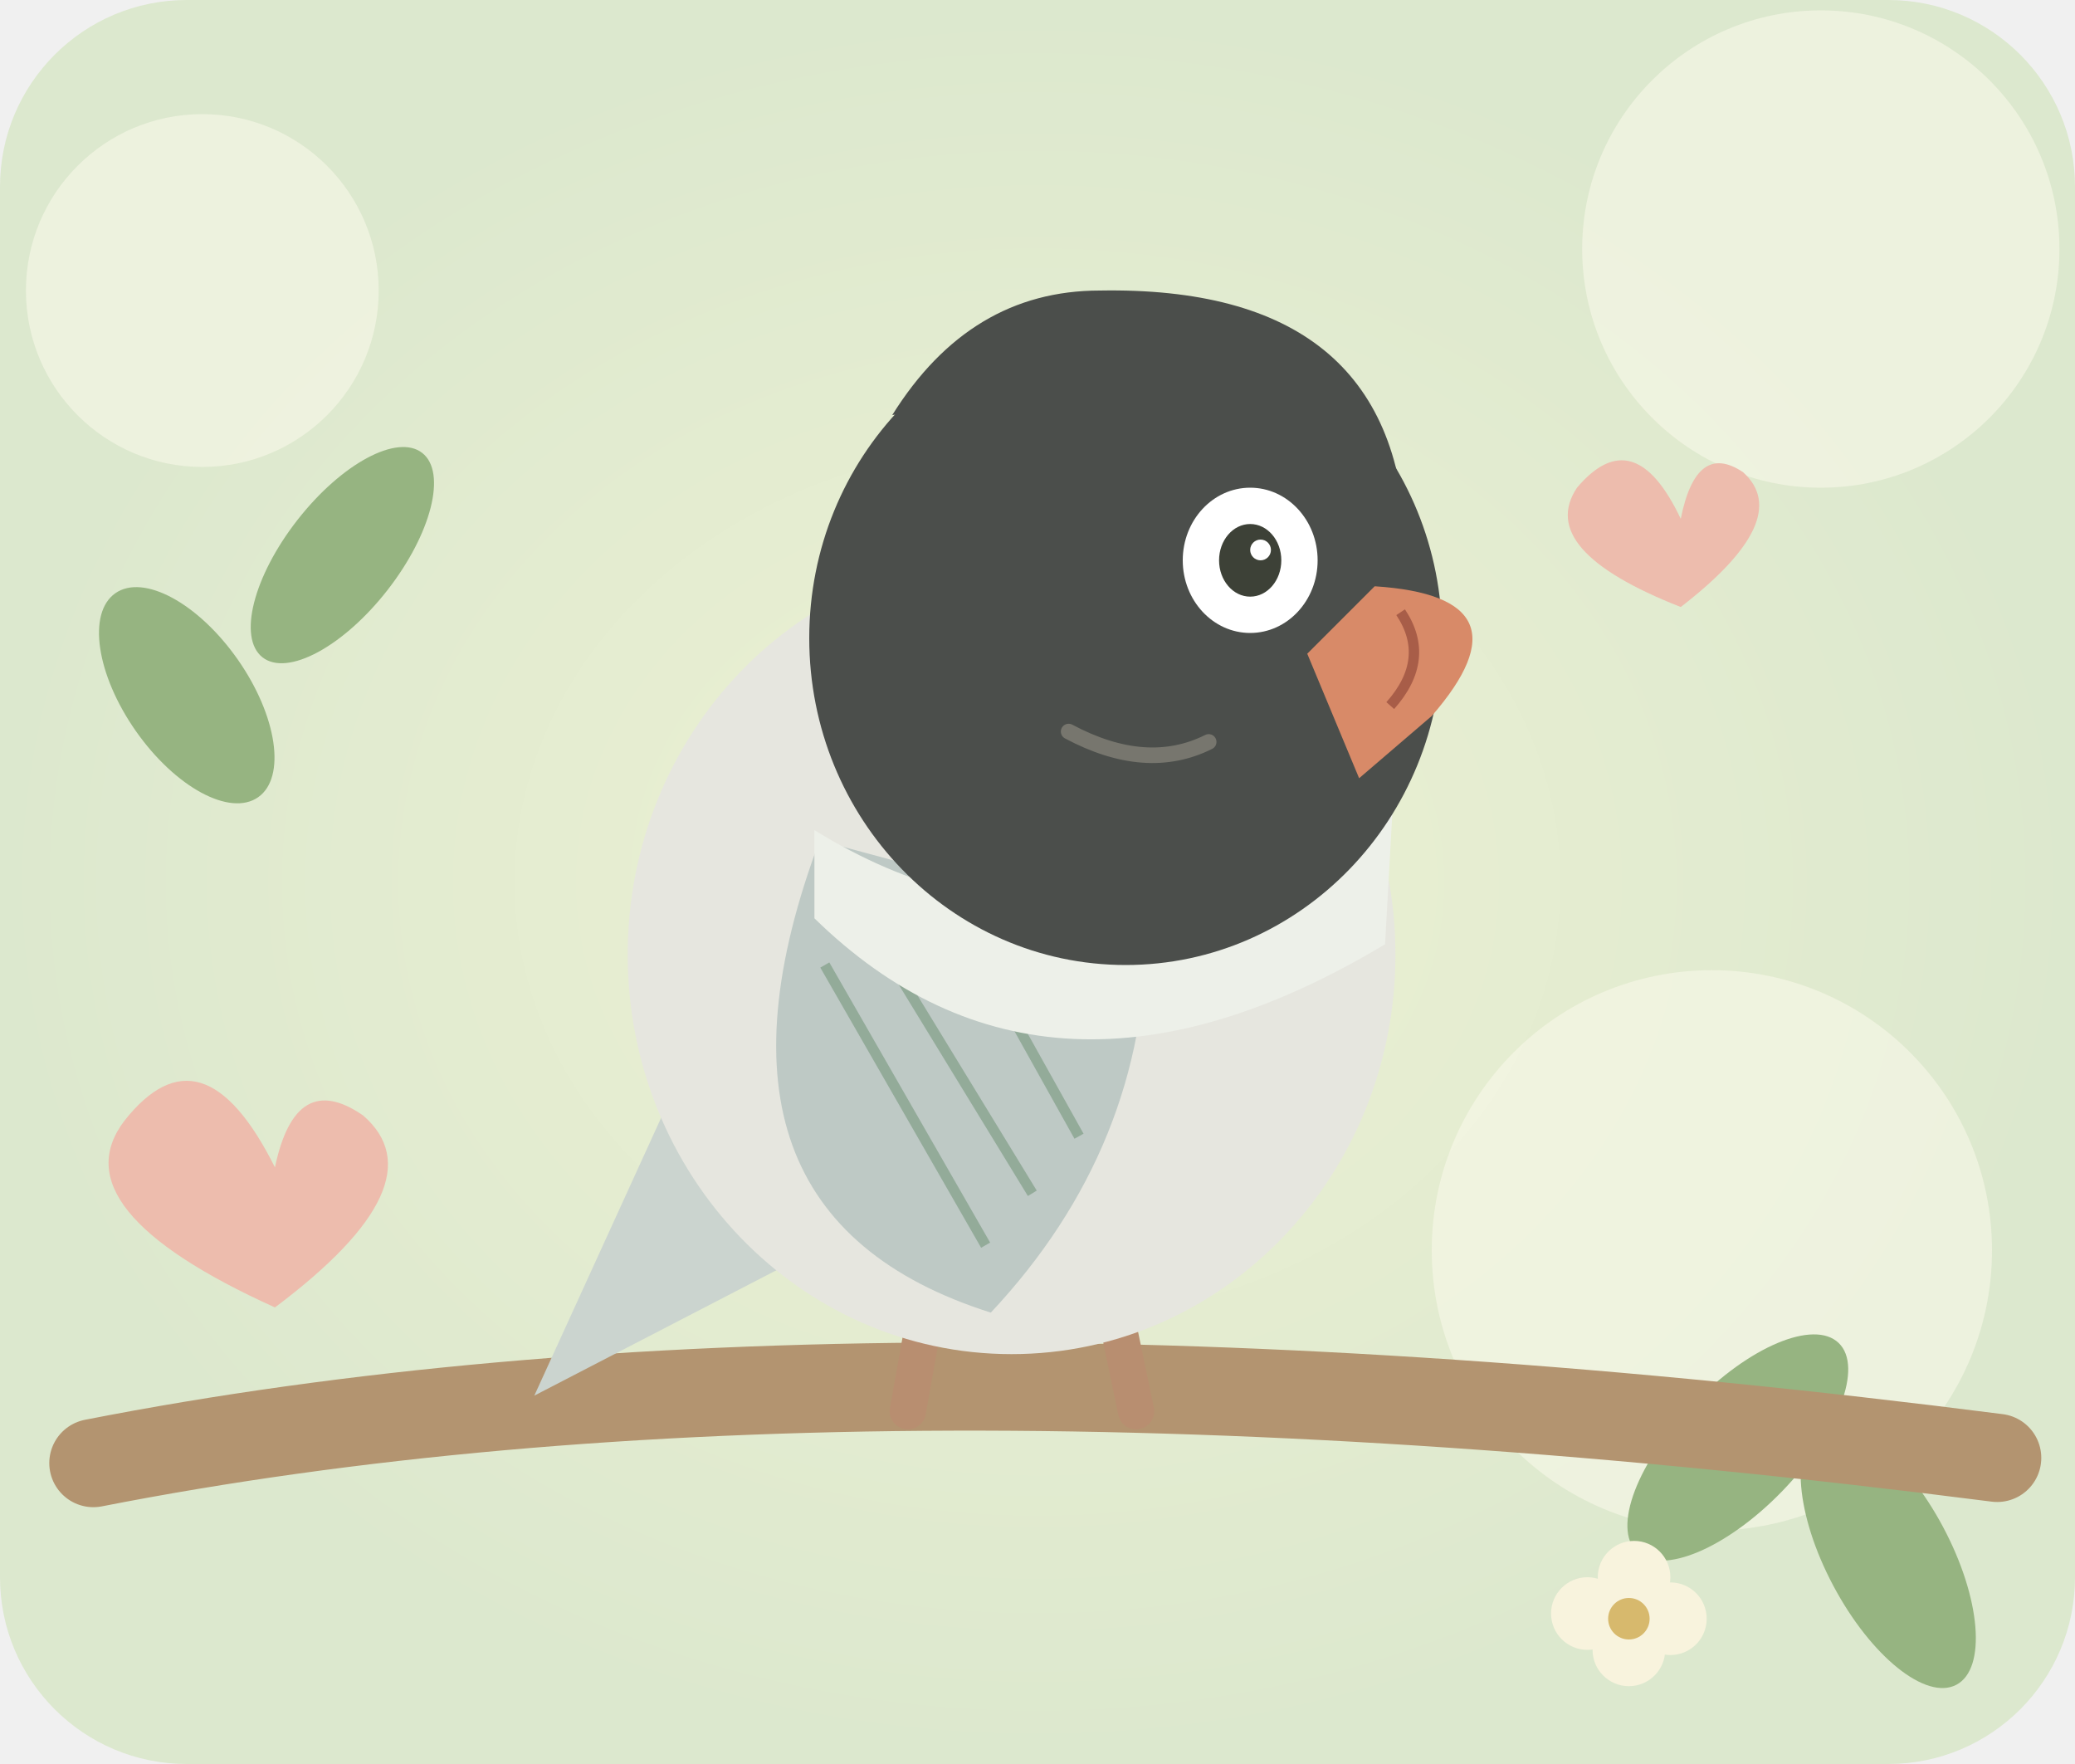
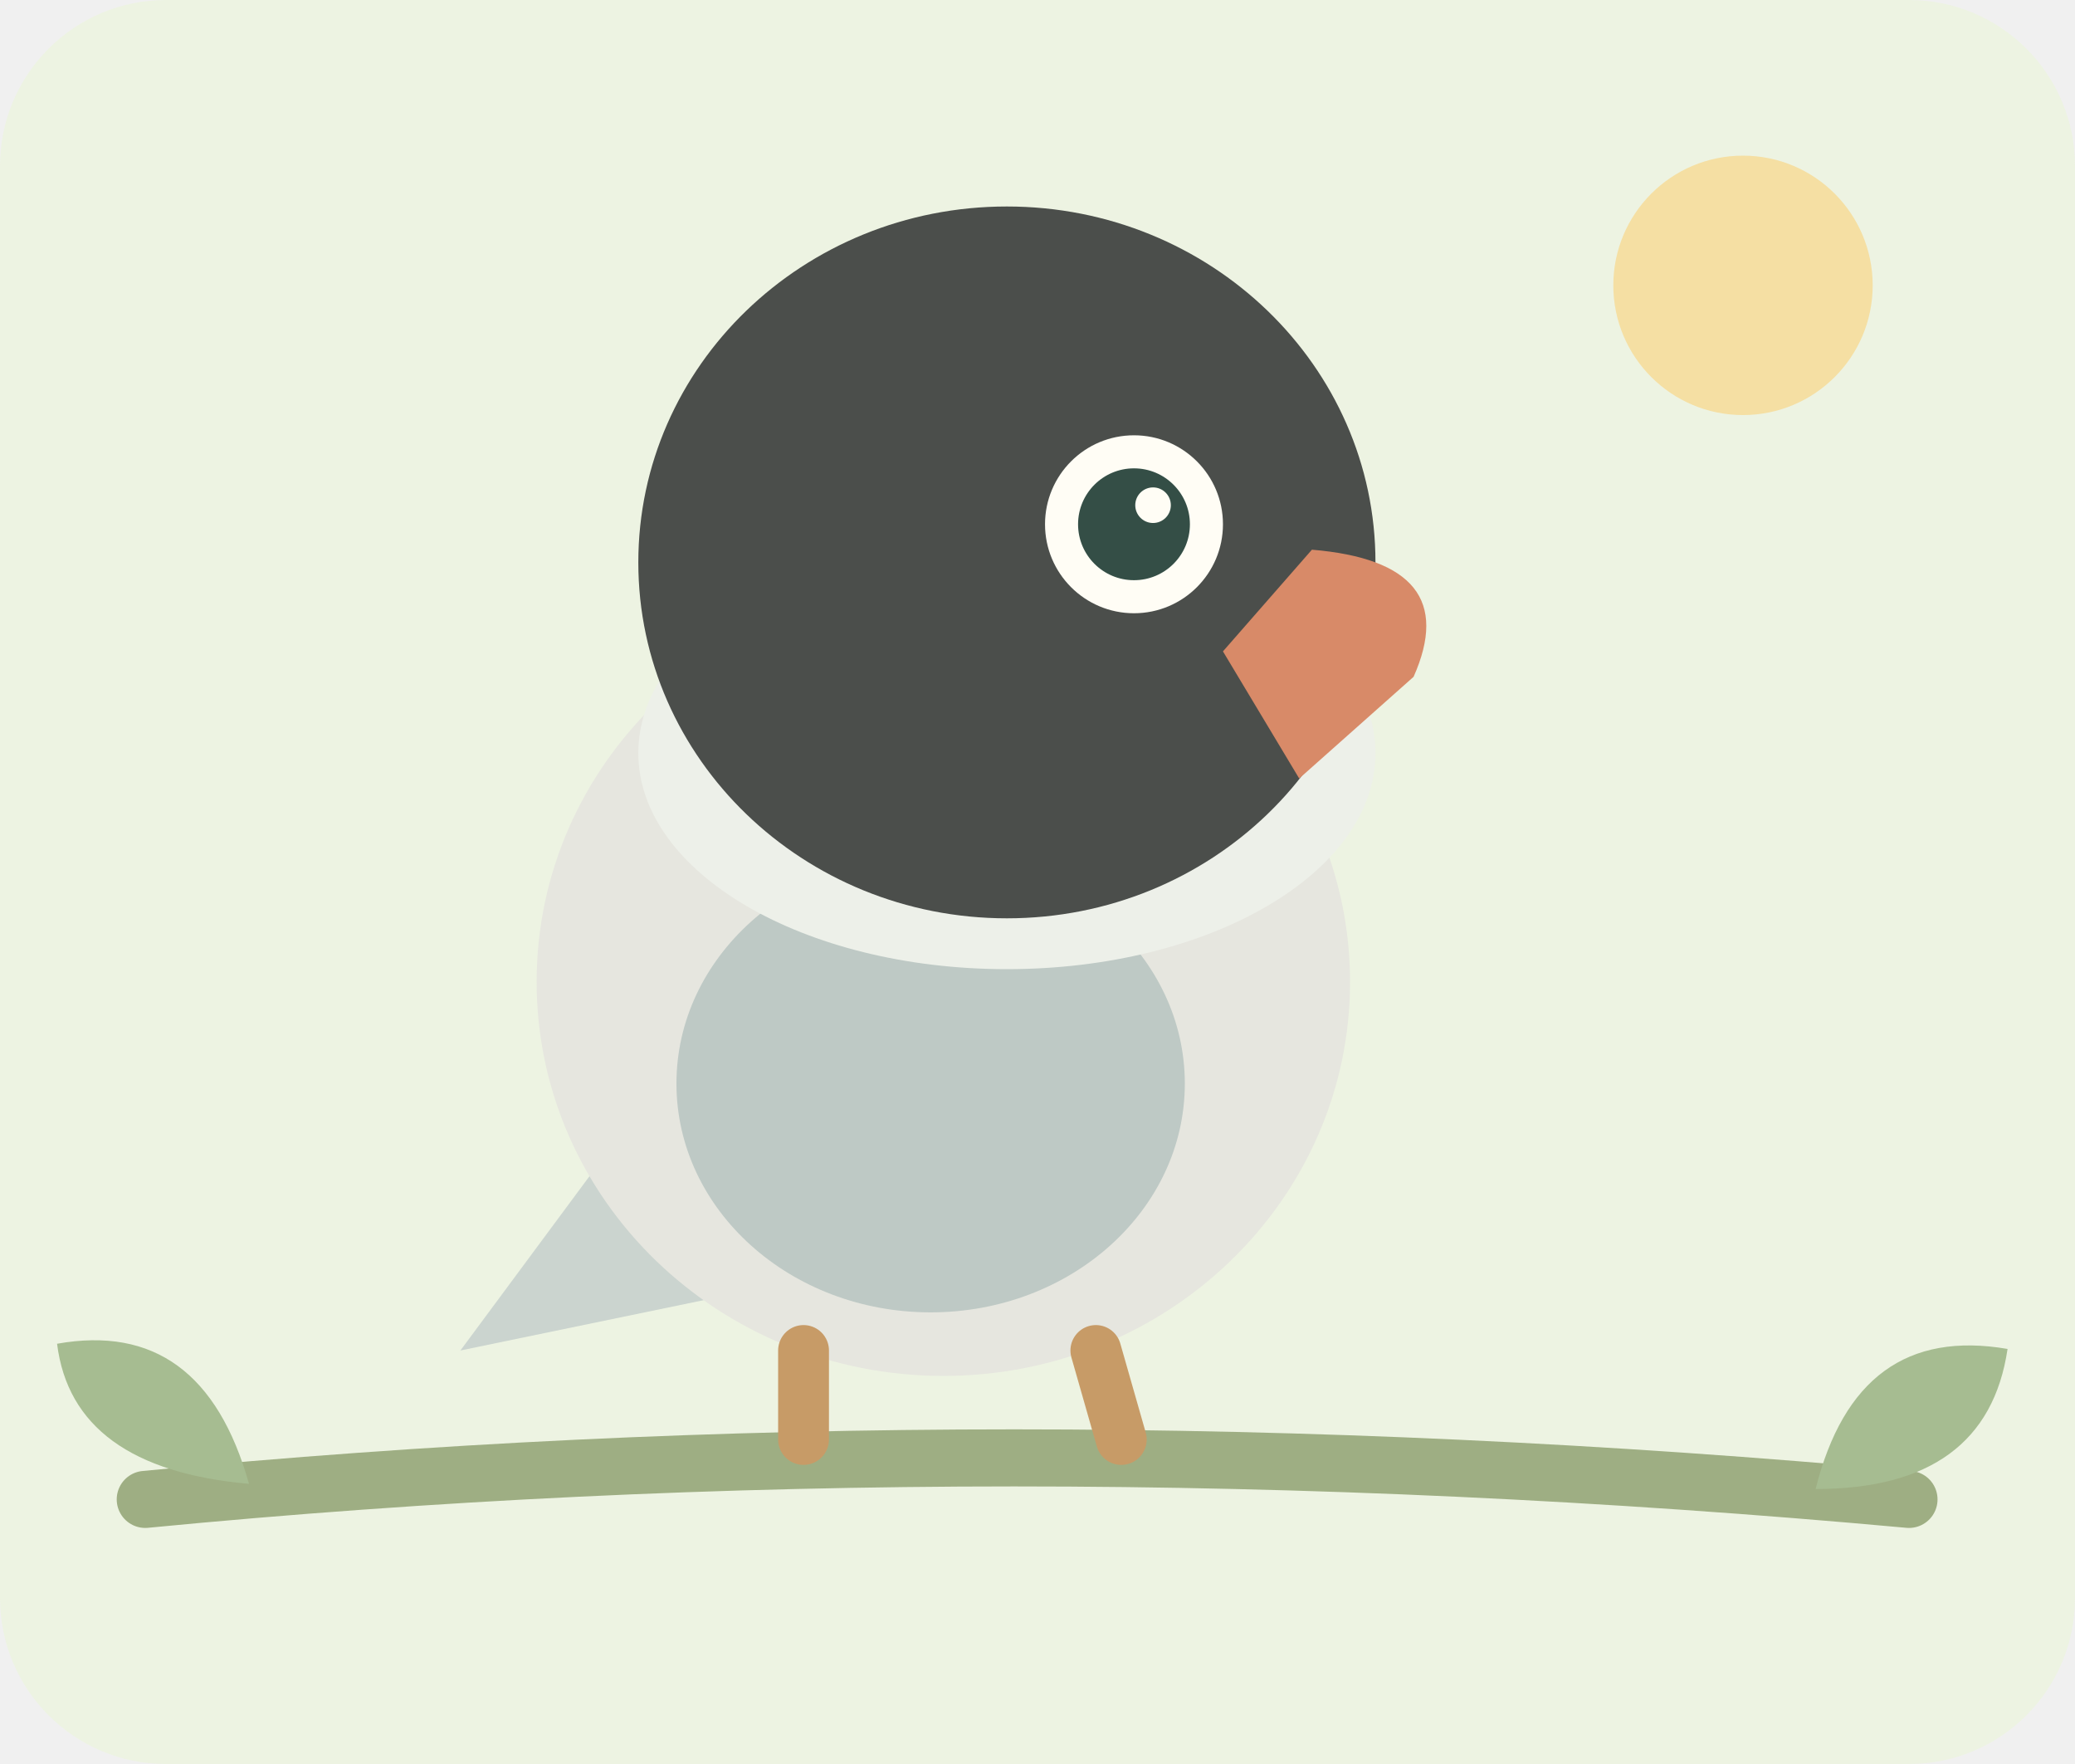
<svg xmlns="http://www.w3.org/2000/svg" viewBox="0 0 400 340">
-   <defs>
-     <radialGradient id="bg">
-       <stop stop-color="#edf1d3" />
-       <stop offset="1" stop-color="#dce8ce" />
-     </radialGradient>
-     <linearGradient id="body" x2=".7" y2="1">
-       <stop stop-color="#e6e6df" />
-       <stop offset="1" stop-color="#e6e6df" />
-     </linearGradient>
-     <linearGradient id="face" y2="1">
-       <stop stop-color="#4b4e4b" />
-       <stop offset="1" stop-color="#4b4e4b" />
-     </linearGradient>
-     <linearGradient id="wing" x2="1" y2="1">
-       <stop stop-color="#bec9c5" />
-       <stop offset="1" stop-color="#bec9c5" />
-     </linearGradient>
-   </defs>
-   <rect width="400" height="340" rx="36" fill="url(#bg)" />
-   <g opacity=".6" fill="#f9f8e9">
-     <circle cx="39" cy="56" r="34" />
-     <circle cx="351" cy="48" r="46" />
-     <circle cx="330" cy="241" r="54" />
+   <rect width="400" height="340" rx="32" fill="#edf3e2" />
+   <circle cx="336" cy="55" r="25" fill="#f5dfa3" />
+   <path d="M28 289q165-16 340 0" fill="none" stroke="#9eae83" stroke-width="11" stroke-linecap="round" stroke-linejoin="round" />
+   <path d="M48 286q-34-3-37-27 28-5 37 27M350 287q8-32 37-27-4 27-37 27" fill="#a6bc91" />
+   <g transform="translate(52 30) scale(2.45)">
+     <path d="M35 67 15 94 44 88Z" fill="#cbd4cf" />
+     <ellipse cx="53" cy="65" rx="32" ry="31" fill="#e6e6df" />
+     <ellipse cx="52" cy="73" rx="20" ry="18" fill="#bec9c5" />
+     <path d="M42 94v7m23-7 2 7" fill="none" stroke="#c79b67" stroke-width="4" stroke-linecap="round" stroke-linejoin="round" />
+     <ellipse cx="58" cy="47" rx="29" ry="17" fill="#edf0e9" />
+     <ellipse cx="58" cy="32" rx="29" ry="28" fill="#4b4e4b" />
+     <circle cx="68" cy="29" r="7" fill="#fffdf5" />
+     <circle cx="68" cy="29" r="4.4" fill="#344e46" />
+     <circle cx="69.5" cy="27.5" r="1.4" fill="#fffdf5" />
+     <path d="M82 31q12 1 8 10l-9 8-6-10Z" fill="#d88a68" />
  </g>
-   <g fill="#96b481">
-     <ellipse cx="36" cy="134" rx="12" ry="24" transform="rotate(-35 36 134)" />
-     <ellipse cx="66" cy="107" rx="11" ry="25" transform="rotate(38 66 107)" />
-     <ellipse cx="335" cy="279" rx="12" ry="28" transform="rotate(44 335 279)" />
-     <ellipse cx="364" cy="300" rx="12" ry="28" transform="rotate(-28 364 300)" />
-   </g>
-   <path d="M18 282Q166 253 385 281" fill="none" stroke="#b39470" stroke-width="17" stroke-linecap="round" />
-   <path d="M180 244l-5 28m39-24 5 24" stroke="#b88e70" stroke-width="7" stroke-linecap="round" />
-   <path d="M145 177 103 269 159 240" fill="#cbd4cf" />
-   <ellipse cx="195" cy="184" rx="74" ry="77" fill="url(#body)" />
-   <path d="M158 162q-27 72 33 91 30-32 30-74" fill="url(#wing)" />
-   <g fill="none" stroke="#527c58" stroke-width="2" opacity=".4">
-     <path d="m159 186 31 54m-24-64 33 54m-15-54 24 43" />
-   </g>
-   <path d="M157 160q55 34 112-14l-2 36q-65 39-110-5Z" fill="#edf0e9" />
-   <ellipse cx="217" cy="123" rx="61" ry="63" fill="url(#face)" />
-   <path d="M179 79q54-38 92 25-2-49-59-48-25 0-40 24" fill="#4b4e4b" />
-   <path d="M265 113q31 2 11 25l-14 12-10-24Z" fill="#d88a68" />
-   <path d="M270 118q6 9-2 18" fill="none" stroke="#a85d48" stroke-width="2" />
-   <ellipse cx="241" cy="108" rx="13" ry="14" fill="#fff" />
-   <ellipse cx="241" cy="108" rx="6" ry="7" fill="#3d4137" />
-   <circle cx="243" cy="106" r="2" fill="#fff" />
-   <path d="M206 141q15 8 27 2" fill="none" stroke="#77766e" stroke-width="3" stroke-linecap="round" />
-   <g fill="#edbcad">
-     <path d="M53 225q-14-28-29-9-13 17 29 36 32-24 17-37-13-9-17 10" />
-     <path d="M324 100q-9-19-20-6-8 12 20 23 22-17 12-26-9-6-12 9" />
-   </g>
-   <g fill="#f8f3dd">
-     <circle cx="315" cy="304" r="7" />
-     <circle cx="306" cy="311" r="7" />
-     <circle cx="314" cy="318" r="7" />
-     <circle cx="322" cy="312" r="7" />
-   </g>
-   <circle cx="314" cy="312" r="4" fill="#d7b96d" />
</svg>
